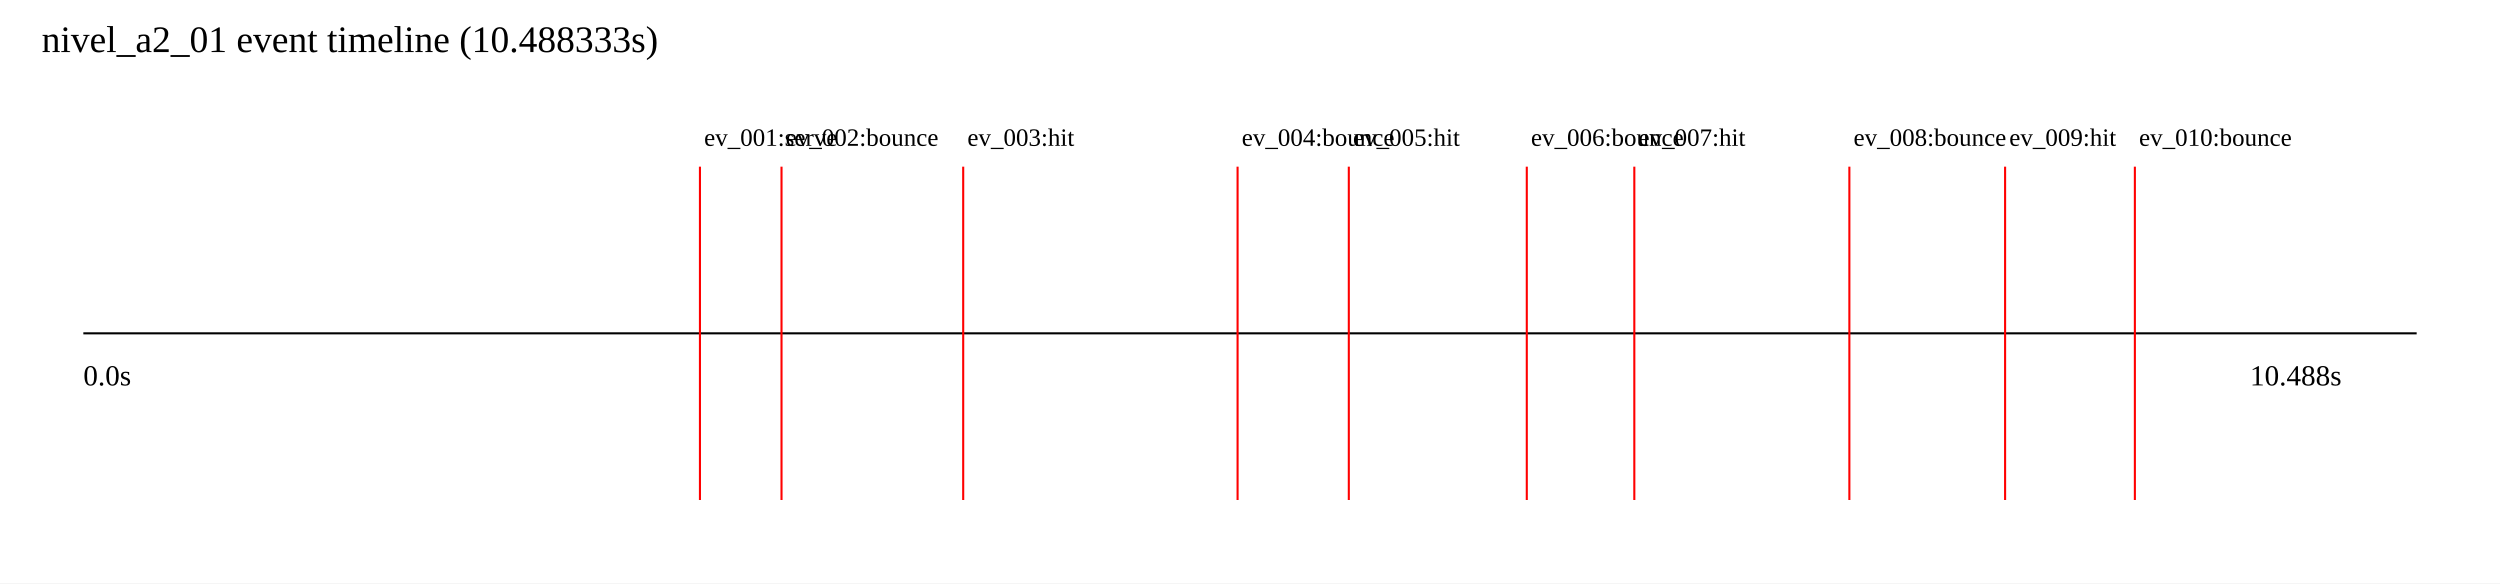
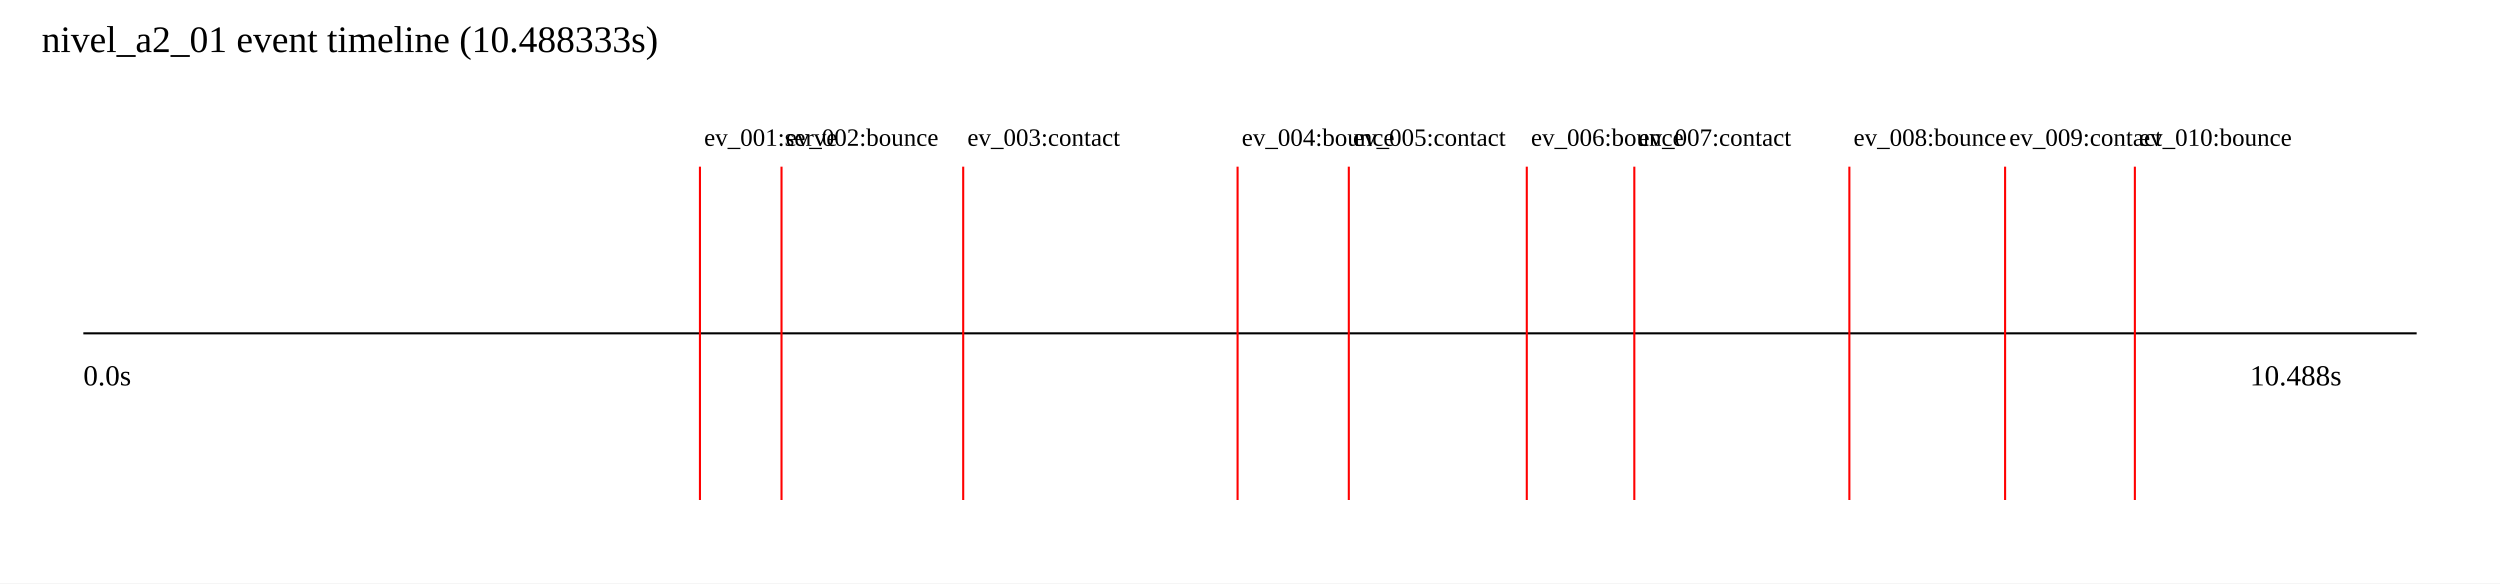
<svg xmlns="http://www.w3.org/2000/svg" viewBox="0 0 1200 280">
  <rect width="1200" height="280" fill="white" />
  <text x="20" y="25" font-size="18">nivel_a2_01 event timeline (10.488333s)</text>
  <line x1="40" y1="160" x2="1160" y2="160" stroke="black" />
  <line x1="335.973" y1="80" x2="335.973" y2="240" stroke="red" />
  <text x="337.973" y="70" font-size="12">ev_001:serve</text>
  <line x1="375.128" y1="80" x2="375.128" y2="240" stroke="red" />
  <text x="377.128" y="70" font-size="12">ev_002:bounce</text>
  <line x1="462.336" y1="80" x2="462.336" y2="240" stroke="red" />
-   <text x="464.336" y="70" font-size="12">ev_003:hit</text>
+   <text x="464.336" y="70" font-size="12">ev_003:contact</text>
  <line x1="594.038" y1="80" x2="594.038" y2="240" stroke="red" />
  <text x="596.038" y="70" font-size="12">ev_004:bounce</text>
  <line x1="647.43" y1="80" x2="647.43" y2="240" stroke="red" />
-   <text x="649.43" y="70" font-size="12">ev_005:hit</text>
+   <text x="649.43" y="70" font-size="12">ev_005:contact</text>
  <line x1="732.859" y1="80" x2="732.859" y2="240" stroke="red" />
  <text x="734.859" y="70" font-size="12">ev_006:bounce</text>
  <line x1="784.472" y1="80" x2="784.472" y2="240" stroke="red" />
-   <text x="786.472" y="70" font-size="12">ev_007:hit</text>
+   <text x="786.472" y="70" font-size="12">ev_007:contact</text>
  <line x1="887.697" y1="80" x2="887.697" y2="240" stroke="red" />
  <text x="889.697" y="70" font-size="12">ev_008:bounce</text>
  <line x1="962.447" y1="80" x2="962.447" y2="240" stroke="red" />
-   <text x="964.447" y="70" font-size="12">ev_009:hit</text>
+   <text x="964.447" y="70" font-size="12">ev_009:contact</text>
  <line x1="1024.739" y1="80" x2="1024.739" y2="240" stroke="red" />
  <text x="1026.739" y="70" font-size="12">ev_010:bounce</text>
  <text x="40" y="185" font-size="14">0.0s</text>
  <text x="1080" y="185" font-size="14">10.488s</text>
</svg>
